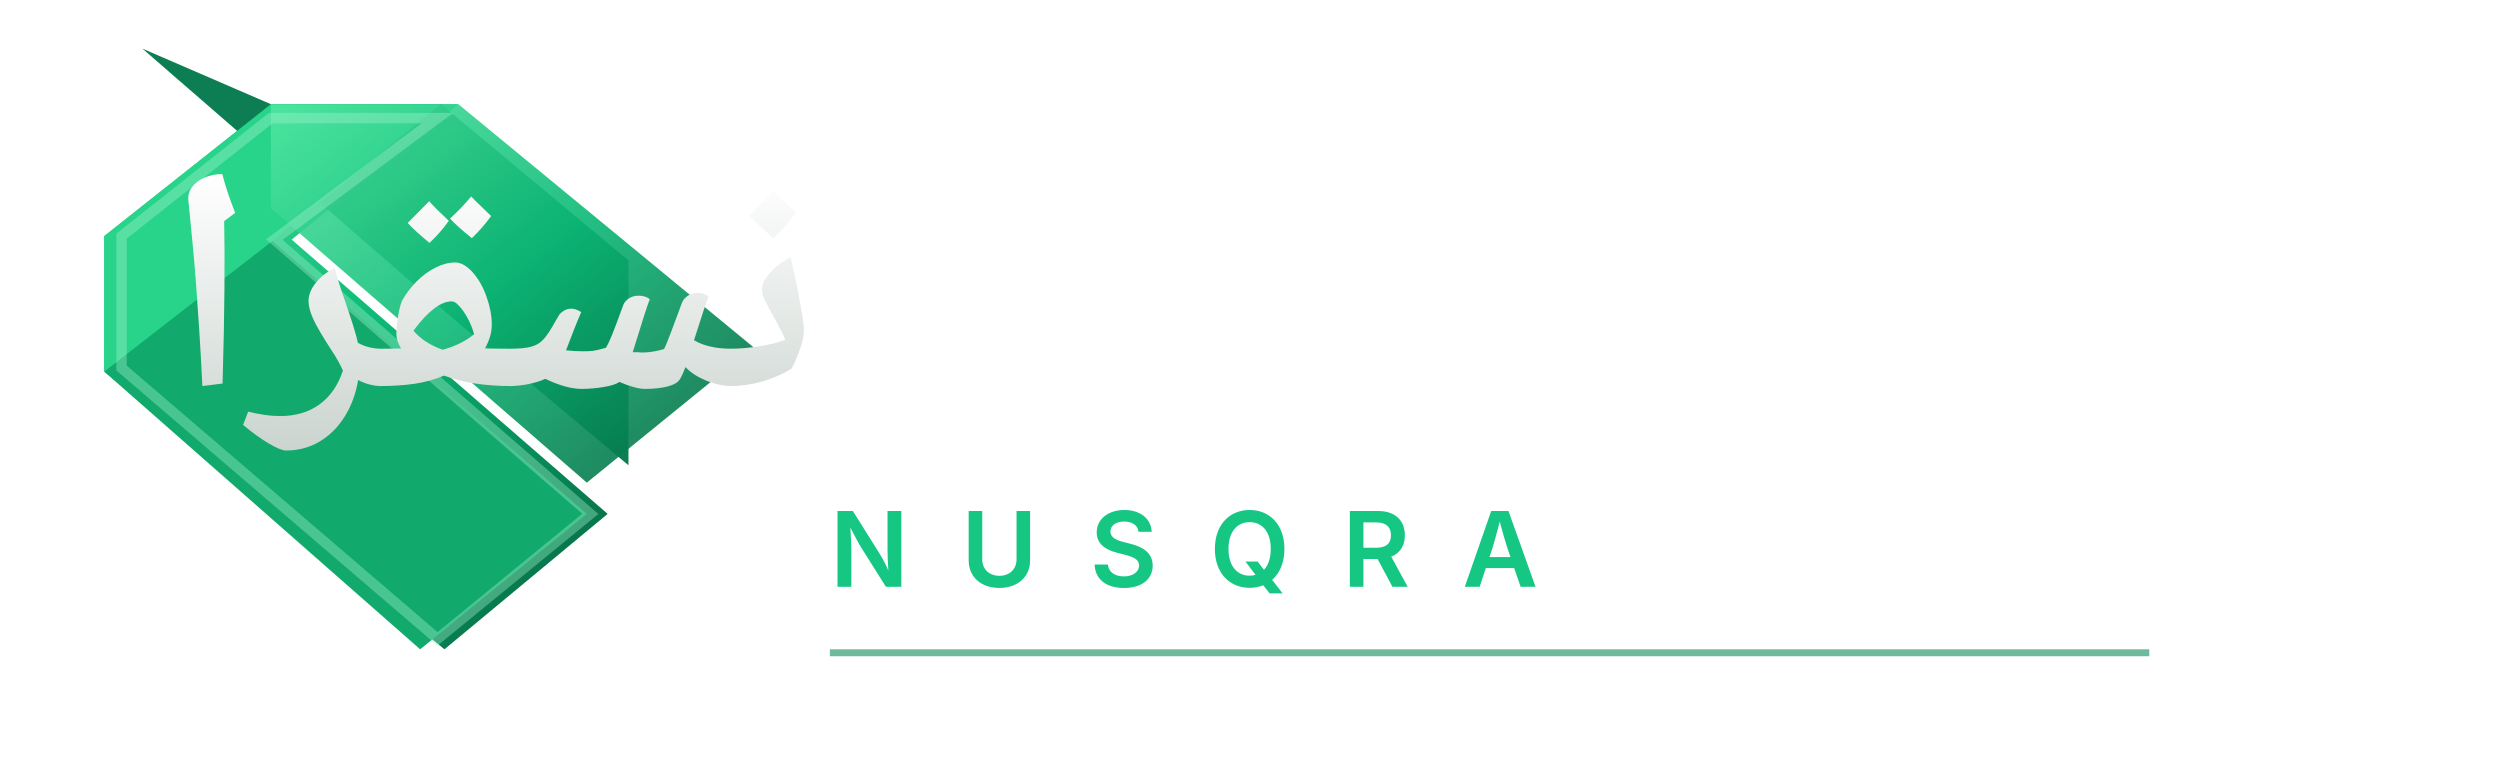
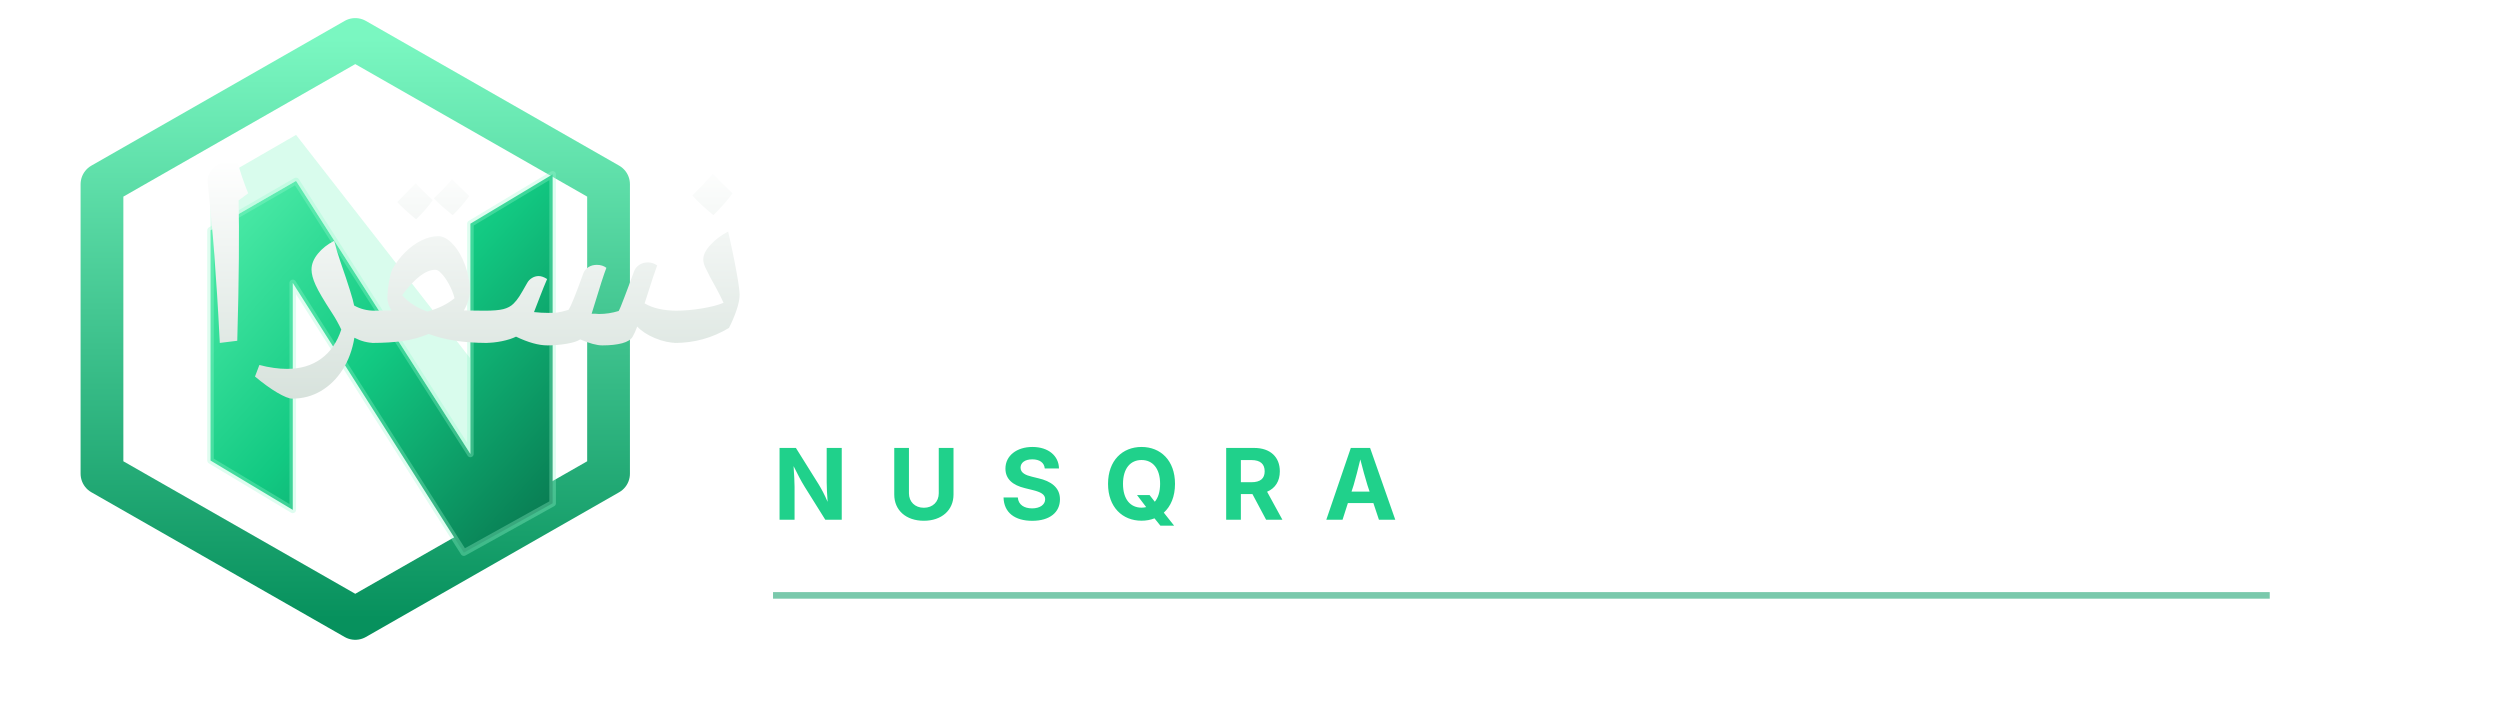
- <svg xmlns="http://www.w3.org/2000/svg" viewBox="0 0 720 220" role="img" aria-labelledby="title desc">
+ <svg xmlns="http://www.w3.org/2000/svg" viewBox="0 0 760 220" role="img" aria-labelledby="title desc">
  <defs>
    <linearGradient id="emerald" x1="0" y1="0" x2="1" y2="1">
-       <stop stop-color="#50e6a1" />
-       <stop offset=".48" stop-color="#0bb875" />
-       <stop offset="1" stop-color="#05613e" />
+       <stop offset="0" stop-color="#55f0ad" />
+       <stop offset=".48" stop-color="#12c982" />
+       <stop offset="1" stop-color="#08734d" />
    </linearGradient>
-     <linearGradient id="white" x1="0" y1="0" x2="0" y2="1">
-       <stop stop-color="#fff" />
-       <stop offset="1" stop-color="#cbd4cf" />
+     <linearGradient id="edge" x1="0" y1="0" x2="0" y2="1">
+       <stop offset="0" stop-color="#7af7c1" />
+       <stop offset="1" stop-color="#07915d" />
+     </linearGradient>
+     <linearGradient id="word" x1="0" y1="0" x2="0" y2="1">
+       <stop offset="0" stop-color="#ffffff" />
+       <stop offset="1" stop-color="#d7e2dc" />
    </linearGradient>
  </defs>
-   <g transform="translate(18 20)">
-     <path d="M12 48 60 10h54l-48 39 91 79-47 39L12 87Z" fill="url(#emerald)" />
-     <path d="m60 10 49 0 54 45v59l-49-41-91-79Z" fill="#087b51" opacity=".98" />
-     <path d="m12 87 48-38 91 79-48 39Z" fill="#12a96c" />
-     <path d="m60 10 49 0-48 39-49 38V48Z" fill="#28d38a" />
-     <path d="m60 10 54 0 85 70-48 39-91-79Z" fill="url(#emerald)" opacity=".9" />
-     <path d="M17 48 60 14h48l-47 35 91 79-44 36-91-78Z" fill="none" stroke="#a5f3cd" stroke-opacity=".38" stroke-width="3" />
+   <g transform="translate(16 8)">
+     <path d="M92 4 169 48v88l-77 44-77-44V48Z" fill="none" stroke="url(#edge)" stroke-width="13" stroke-linejoin="round" />
+     <path d="M48 132V62l26-15 53 83V60l25-15v100l-27 15-52-82v69Z" fill="url(#emerald)" stroke="#9af8ce" stroke-opacity=".32" stroke-width="2" stroke-linejoin="round" />
+     <path d="m48 62 26-15 53 83v-29L74 33 48 48Z" fill="#75f5bd" opacity=".28" />
  </g>
-   <g transform="translate(235 0)">
-     <text x="0" y="112" fill="url(#white)" font-family="Amiri, Noto Naskh Arabic, Cairo, serif" font-size="91" font-weight="700" direction="rtl" unicode-bidi="plaintext">نسقرا</text>
-     <text x="4" y="169" fill="#16c783" font-family="Inter,Arial,sans-serif" font-size="30" font-weight="600" letter-spacing="15">NUSQRA</text>
-     <path d="M4 188h380" stroke="#0c8c5b" stroke-opacity=".6" stroke-width="2" />
+   <g>
+     <text x="228" y="105" fill="url(#word)" font-family="Amiri, 'Noto Naskh Arabic', Cairo, serif" font-size="83" font-weight="700" direction="rtl" unicode-bidi="plaintext">نسقرا</text>
+     <text x="235" y="158" fill="#20d18b" font-family="Inter, Arial, sans-serif" font-size="30" font-weight="700" letter-spacing="12">NUSQRA</text>
+     <path d="M235 181H690" stroke="#0e9d68" stroke-opacity=".55" stroke-width="2" />
  </g>
</svg>
